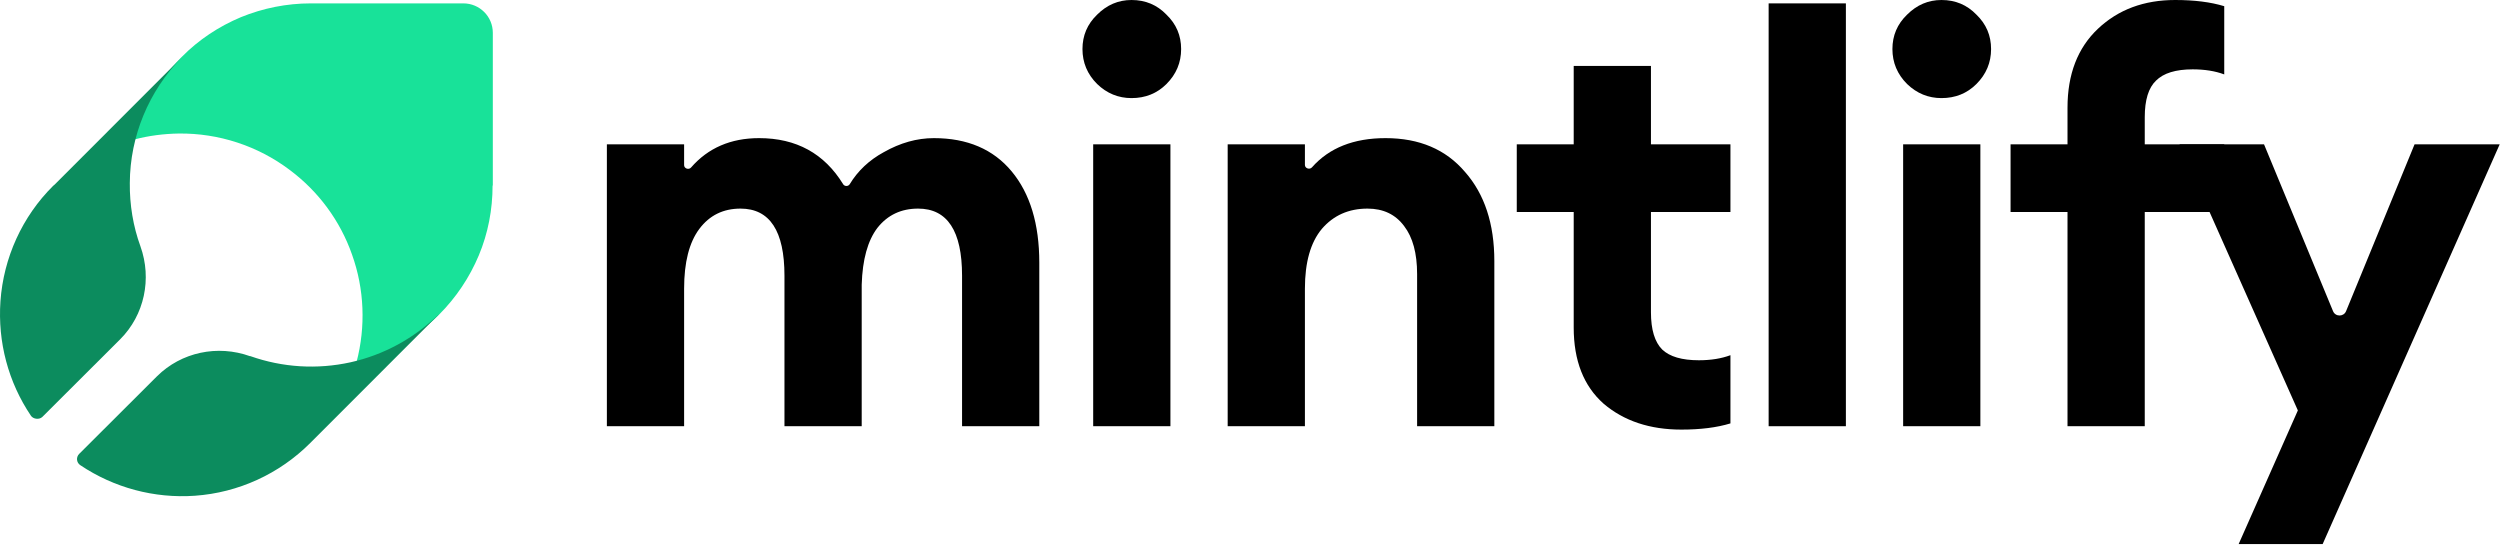
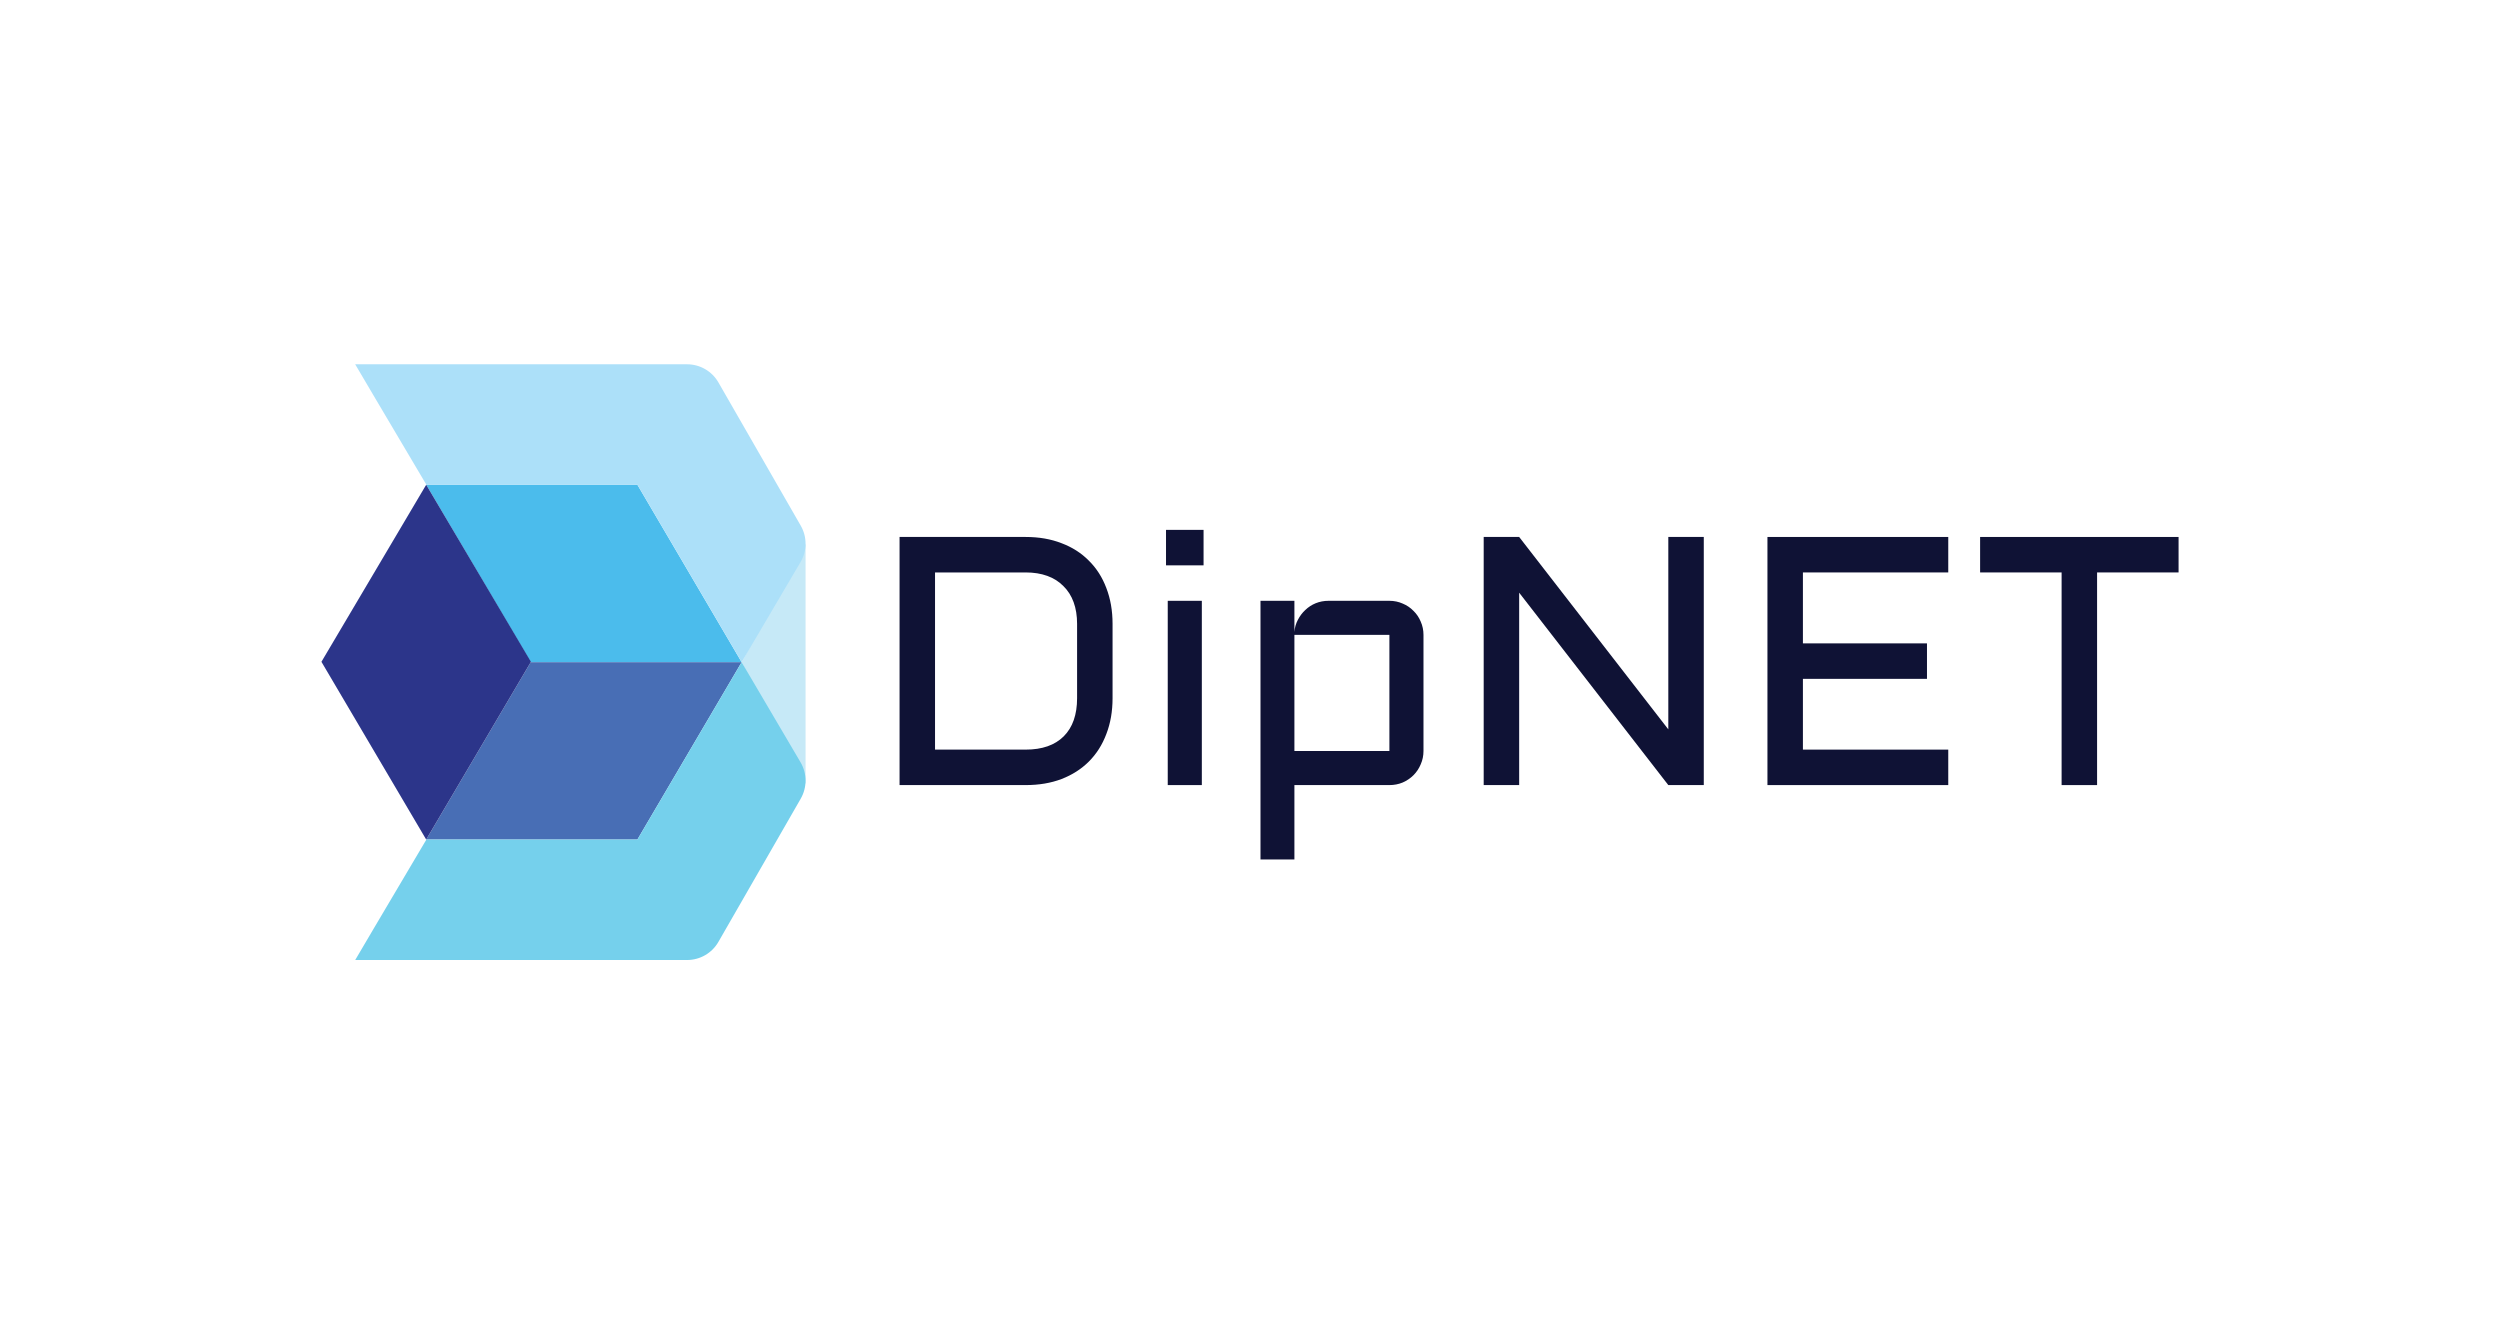
- <svg xmlns="http://www.w3.org/2000/svg" width="1682" height="367" viewBox="0 0 1682 367" fill="none">
-   <path d="M1562.69 366.037H1506.17L1546 276.14L1466.34 97.105H1523.24L1569.66 209.337C1571.28 213.26 1576.84 213.253 1578.45 209.325L1624.52 97.105H1681.79L1562.69 366.037Z" fill="black" />
-   <path d="M1391.02 286.761V142.622H1352.71V97.104H1391.02V72.449C1391.02 49.943 1397.85 32.242 1411.5 19.345C1425.16 6.448 1442.48 0 1463.47 0C1476.37 0 1487.37 1.391 1496.47 4.172V50.069C1490.4 47.793 1483.32 46.656 1475.23 46.656C1463.85 46.656 1455.63 49.184 1450.57 54.242C1445.51 59.046 1442.99 67.265 1442.99 78.897V97.104H1496.47V142.622H1442.99V286.761H1391.02Z" fill="black" />
-   <path d="M1306.22 66.001C1297.37 66.001 1289.66 62.84 1283.08 56.518C1276.51 49.943 1273.22 42.104 1273.22 33C1273.22 23.897 1276.51 16.184 1283.08 9.862C1289.66 3.287 1297.37 0 1306.22 0C1315.58 0 1323.42 3.287 1329.74 9.862C1336.31 16.184 1339.6 23.897 1339.6 33C1339.6 42.104 1336.31 49.943 1329.74 56.518C1323.42 62.84 1315.58 66.001 1306.22 66.001ZM1280.43 286.761V97.104H1332.39V286.761H1280.43Z" fill="black" />
-   <path d="M1189.94 286.761V2.276H1241.91V286.761H1189.94Z" fill="black" />
-   <path d="M1131.24 289.037C1110 289.037 1092.55 283.221 1078.89 271.588C1065.49 259.703 1058.79 242.634 1058.79 220.381V142.622H1020.48V97.104H1058.79V44.38H1110.76V97.104H1164.24V142.622H1110.76V210.14C1110.76 221.772 1113.29 230.117 1118.34 235.174C1123.4 239.979 1131.62 242.381 1143 242.381C1151.09 242.381 1158.17 241.243 1164.24 238.967V284.864C1155.14 287.646 1144.14 289.037 1131.24 289.037Z" fill="black" />
-   <path d="M825.979 286.761V97.104H877.945V110.967C877.945 113.311 881.135 114.347 882.688 112.591C894.273 99.485 910.773 92.932 932.187 92.932C954.946 92.932 972.774 100.518 985.67 115.691C998.82 130.61 1005.39 150.587 1005.39 175.622V286.761H953.429V184.346C953.429 170.438 950.521 159.691 944.704 152.105C938.888 144.265 930.67 140.346 920.049 140.346C907.405 140.346 897.164 144.898 889.325 154.001C881.738 163.105 877.945 176.507 877.945 194.208V286.761H825.979Z" fill="black" />
-   <path d="M761.286 66.001C752.436 66.001 744.723 62.84 738.148 56.518C731.574 49.943 728.286 42.104 728.286 33C728.286 23.897 731.574 16.184 738.148 9.862C744.723 3.287 752.436 0 761.286 0C770.643 0 778.482 3.287 784.804 9.862C791.379 16.184 794.666 23.897 794.666 33C794.666 42.104 791.379 49.943 784.804 56.518C778.482 62.84 770.643 66.001 761.286 66.001ZM735.493 286.761V97.104H787.459V286.761H735.493Z" fill="black" />
-   <path d="M647.273 286.761V185.484C647.273 155.392 637.411 140.346 617.686 140.346C606.307 140.346 597.204 144.645 590.376 153.243C583.801 161.84 580.261 174.61 579.755 191.553V286.761H527.789V185.484C527.789 155.392 517.927 140.346 498.203 140.346C486.571 140.346 477.341 144.898 470.513 154.001C463.685 163.105 460.272 176.507 460.272 194.208V286.761H408.306V97.104H460.272V111.103C460.272 113.435 463.407 114.462 464.939 112.704C476.419 99.522 491.68 92.932 510.72 92.932C535.742 92.932 554.588 103.262 567.259 123.923C568.258 125.553 570.718 125.527 571.712 123.894C577.189 114.891 584.802 107.731 594.548 102.415C605.675 96.093 616.928 92.932 628.307 92.932C650.813 92.932 668.261 100.392 680.652 115.311C693.043 130.231 699.239 150.714 699.239 176.76V286.761H647.273Z" fill="black" />
-   <path d="M331.569 124.833V22.09C331.569 11.065 322.625 2.276 311.764 2.276H209.069C192.938 2.276 176.967 5.472 162.113 11.544C147.26 17.775 133.685 26.724 122.345 38.228L121.546 39.027C106.533 54.207 95.833 73.062 90.402 93.834C100.145 91.277 110.206 89.999 120.268 89.839C147.1 89.52 173.453 98.148 194.855 114.287C214.18 128.668 228.873 148.481 236.859 171.331C245.164 194.5 246.122 219.746 239.893 243.554C260.496 238.122 279.503 227.416 294.675 212.396L295.474 211.597C306.813 200.252 315.917 186.67 322.145 171.81C328.374 156.95 331.409 140.971 331.409 124.833H331.569Z" fill="#18E299" />
-   <path d="M87.337 123.098C87.496 91.579 100.066 61.334 122.182 38.73L36.739 124.212C36.421 124.531 36.102 124.69 35.784 125.008C14.941 145.702 2.371 173.4 0.303 202.69C-1.607 230.07 5.553 257.131 20.828 279.736C22.285 281.892 26.238 282.601 28.466 280.532L80.813 228.319C97.202 211.923 102.293 187.568 94.497 165.759C89.564 152.229 87.178 137.743 87.337 123.098Z" fill="#0C8C5E" />
-   <path d="M294.976 211.605C278.587 227.683 258.062 238.826 235.786 243.761C213.351 248.695 190.121 247.263 168.482 239.622C168.482 239.622 168.323 239.622 168.164 239.622C146.365 231.822 122.022 236.916 105.633 253.153L53.285 305.365C51.057 307.594 51.376 311.255 54.081 313.006C76.674 328.128 103.724 335.451 131.091 333.541C160.368 331.471 187.894 318.896 208.737 298.043L209.533 297.247L294.976 211.764V211.605Z" fill="#0C8C5E" />
+ <svg xmlns="http://www.w3.org/2000/svg" width="350" height="186" viewBox="0 0 350 186" fill="none">
+   <path d="M112.78 76.141V109.762L103.829 92.704L112.78 76.141Z" fill="#C6E9F7" />
+   <path d="M103.829 92.704H74.3L59.666 67.867H89.235L103.829 92.704Z" fill="#4BBCEC" />
+   <path d="M103.829 92.704L89.235 117.535H59.666L74.3 92.704H103.829Z" fill="#486EB5" />
+   <path d="M74.332 92.652L74.301 92.704L59.666 117.534L45.016 92.678L45 92.652L59.666 67.867L74.332 92.652Z" fill="#2C358A" />
+   <path d="M112.078 78.684L103.831 92.704L89.237 67.868H59.667L59.652 67.842L59.667 67.816L52.334 55.429L51.988 54.84L49.725 51H96.188C98.001 51 99.681 51.972 100.58 53.543L112.104 73.593C113.014 75.169 113.003 77.118 112.078 78.684Z" fill="#ACE0F9" />
+   <path d="M112.102 111.814L100.578 131.86C99.679 133.436 97.999 134.402 96.186 134.402H49.728L52.332 129.978L59.665 117.586L59.65 117.56L59.665 117.535H89.235L103.829 92.704L112.076 106.719C113.001 108.29 113.012 110.233 112.102 111.814Z" fill="#75D0EC" />
+   <path d="M277.216 75.175H305V80.141H293.591V109.912H288.625V80.141H277.216V75.175Z" fill="#0F1235" />
+   <path d="M247.443 75.175H272.756V80.141H252.408V90.073H269.777V95.039H252.408V104.946H272.756V109.912H247.443V75.175Z" fill="#0F1235" />
+   <path d="M212.683 109.912H207.717V75.175H212.683L233.564 102.112V75.175H238.53V109.912H233.564L212.683 82.975V109.912Z" fill="#0F1235" />
+   <path d="M199.288 105.14C199.288 105.802 199.159 106.424 198.9 107.006C198.658 107.587 198.319 108.096 197.883 108.532C197.463 108.952 196.962 109.291 196.381 109.549C195.8 109.791 195.178 109.912 194.516 109.912H181.217V120.329H176.469V84.114H181.217V88.474C181.265 87.861 181.427 87.296 181.702 86.779C181.976 86.246 182.323 85.786 182.743 85.398C183.163 84.994 183.647 84.679 184.197 84.453C184.762 84.227 185.359 84.114 185.989 84.114H194.516C195.178 84.114 195.8 84.243 196.381 84.502C196.962 84.744 197.463 85.083 197.883 85.519C198.319 85.939 198.658 86.44 198.9 87.021C199.159 87.602 199.288 88.224 199.288 88.886V105.14ZM194.516 105.14V88.886H181.217V105.14H194.516Z" fill="#0F1235" />
+   <path d="M168.256 84.114V109.912H163.484V84.114H168.256ZM163.242 74.182H168.498V79.148H163.242V74.182Z" fill="#0F1235" />
+   <path d="M143.598 104.946C145.907 104.946 147.683 104.325 148.927 103.081C150.17 101.838 150.792 100.061 150.792 97.752V87.336C150.792 86.205 150.631 85.196 150.308 84.308C149.985 83.419 149.508 82.668 148.878 82.055C148.265 81.425 147.514 80.949 146.626 80.626C145.737 80.303 144.728 80.141 143.598 80.141H130.904V104.946H143.598ZM125.938 109.912V75.175H143.598C145.455 75.175 147.126 75.466 148.612 76.047C150.114 76.613 151.39 77.428 152.439 78.494C153.505 79.544 154.321 80.82 154.886 82.321C155.467 83.823 155.758 85.495 155.758 87.336V97.752C155.758 99.593 155.467 101.264 154.886 102.766C154.321 104.268 153.505 105.552 152.439 106.618C151.39 107.667 150.114 108.483 148.612 109.064C147.126 109.63 145.455 109.912 143.598 109.912H125.938Z" fill="#0F1235" />
</svg>
